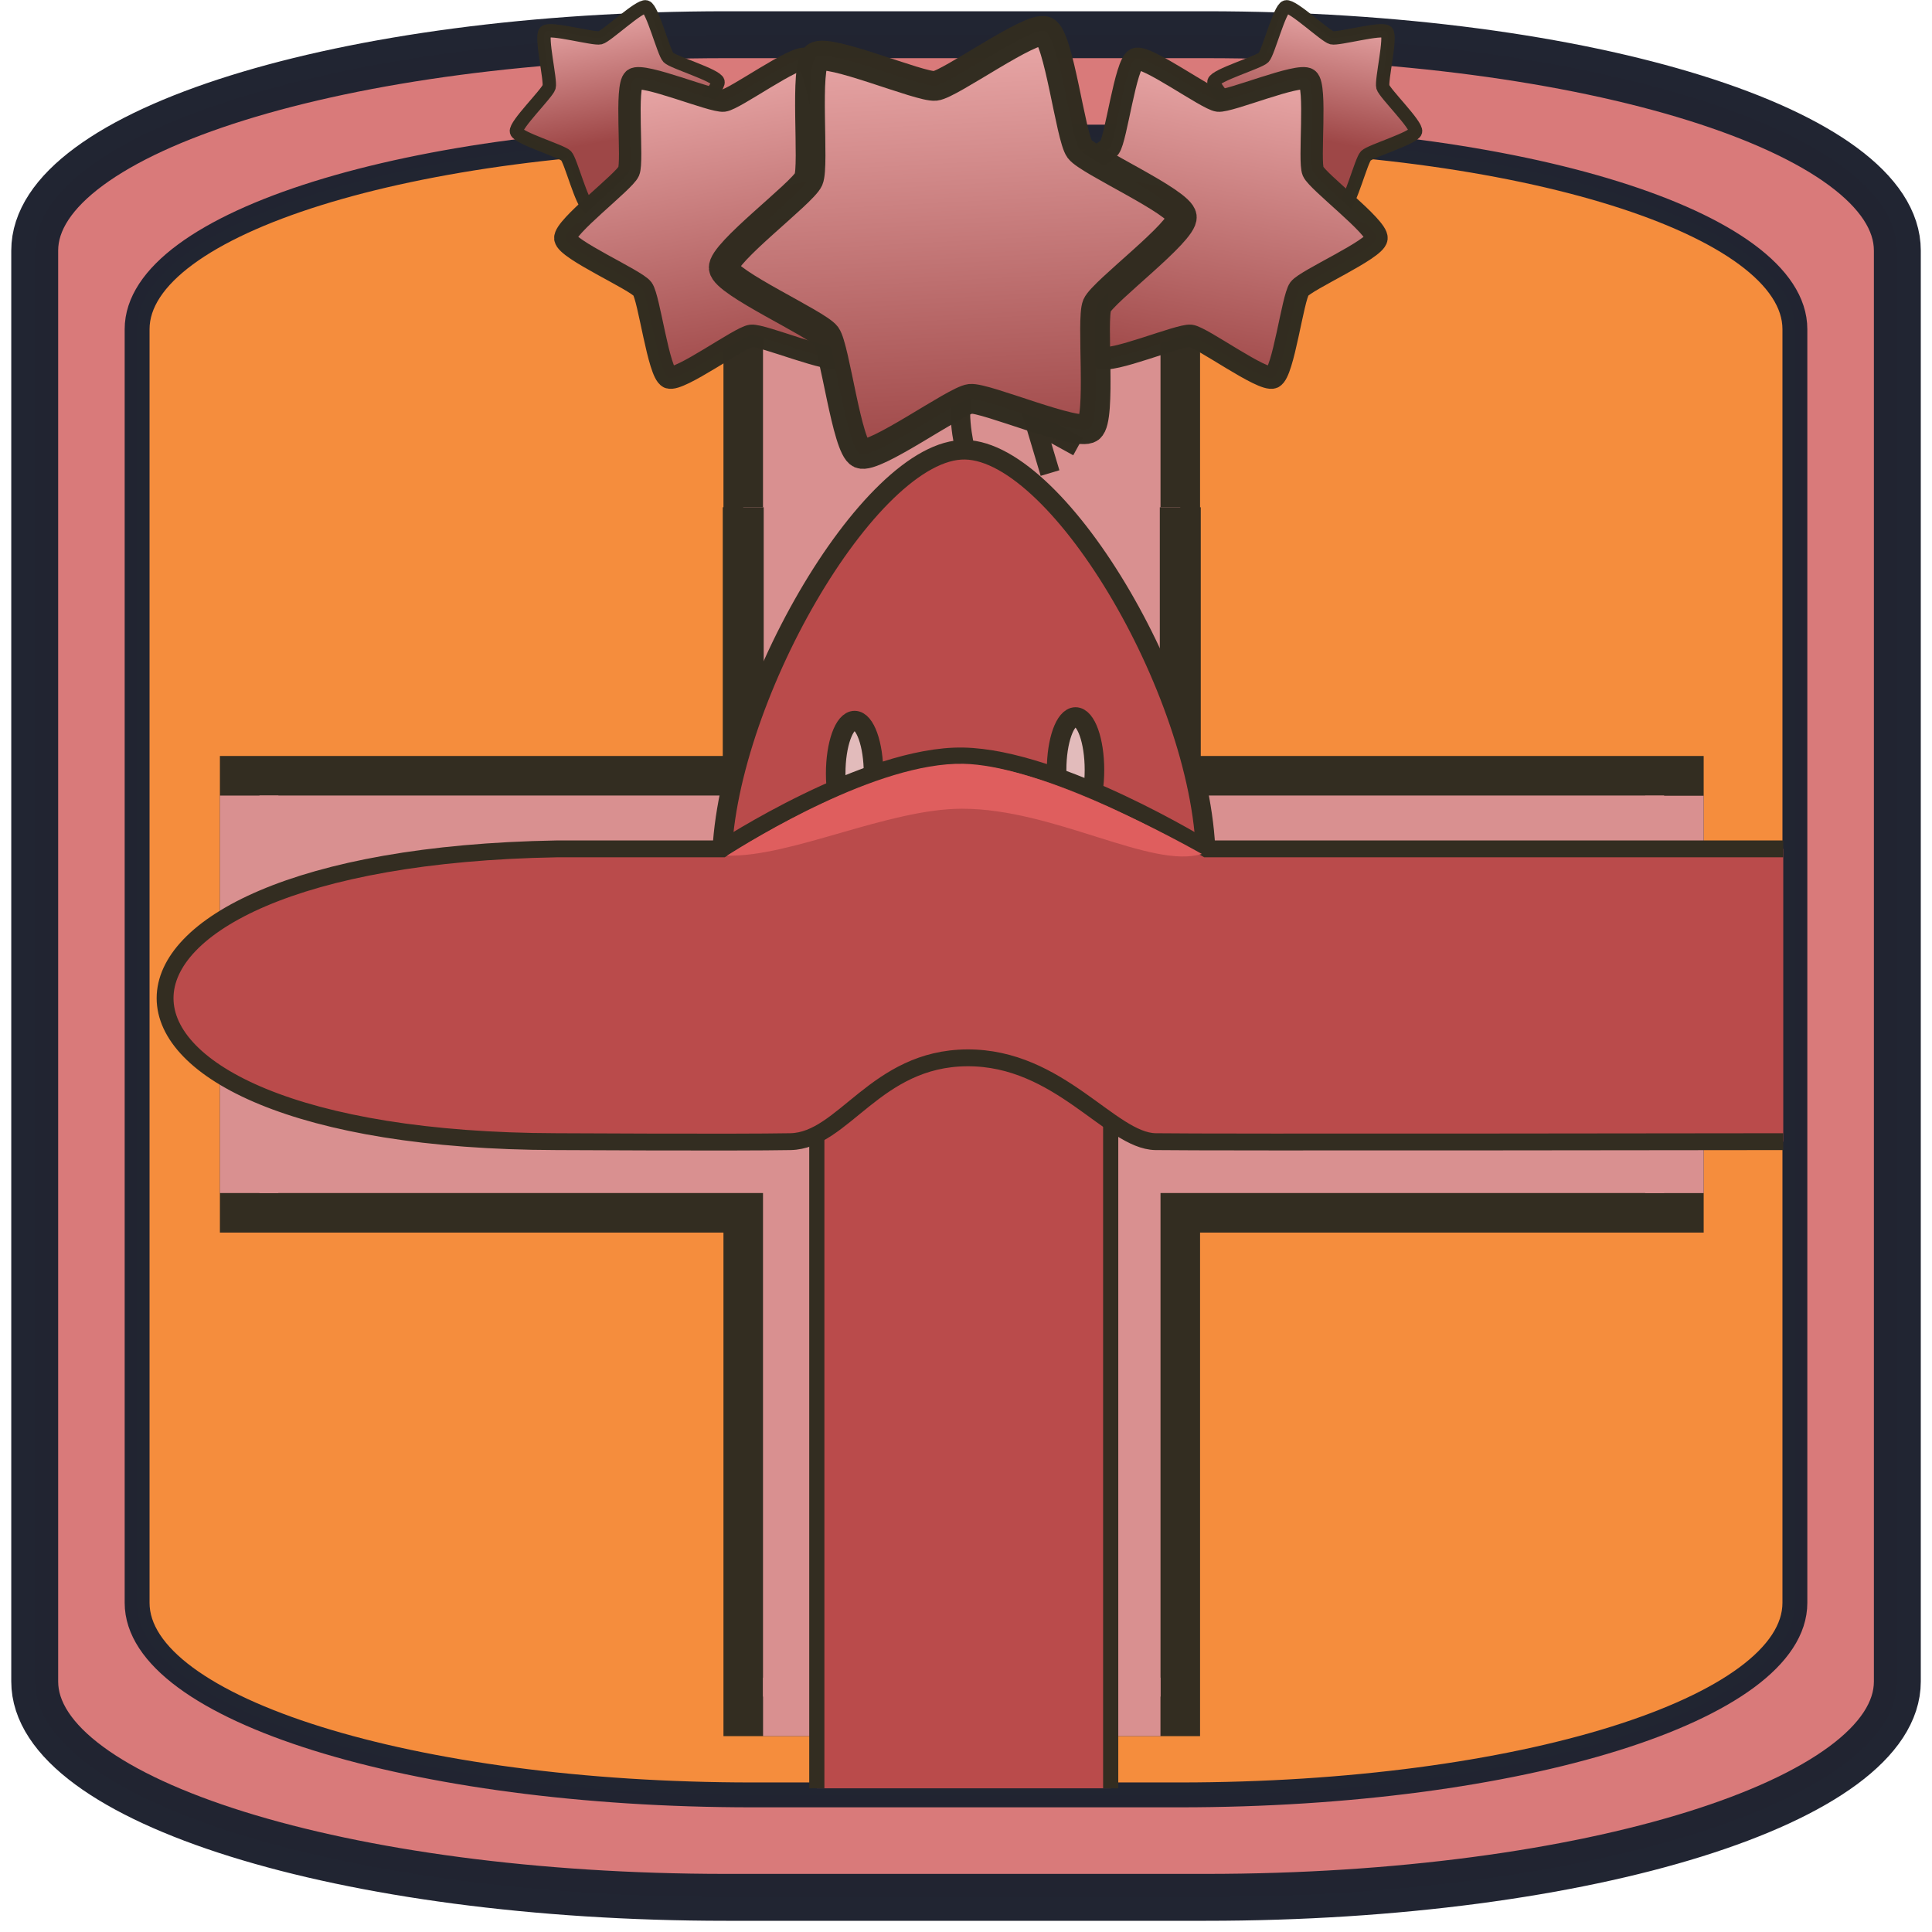
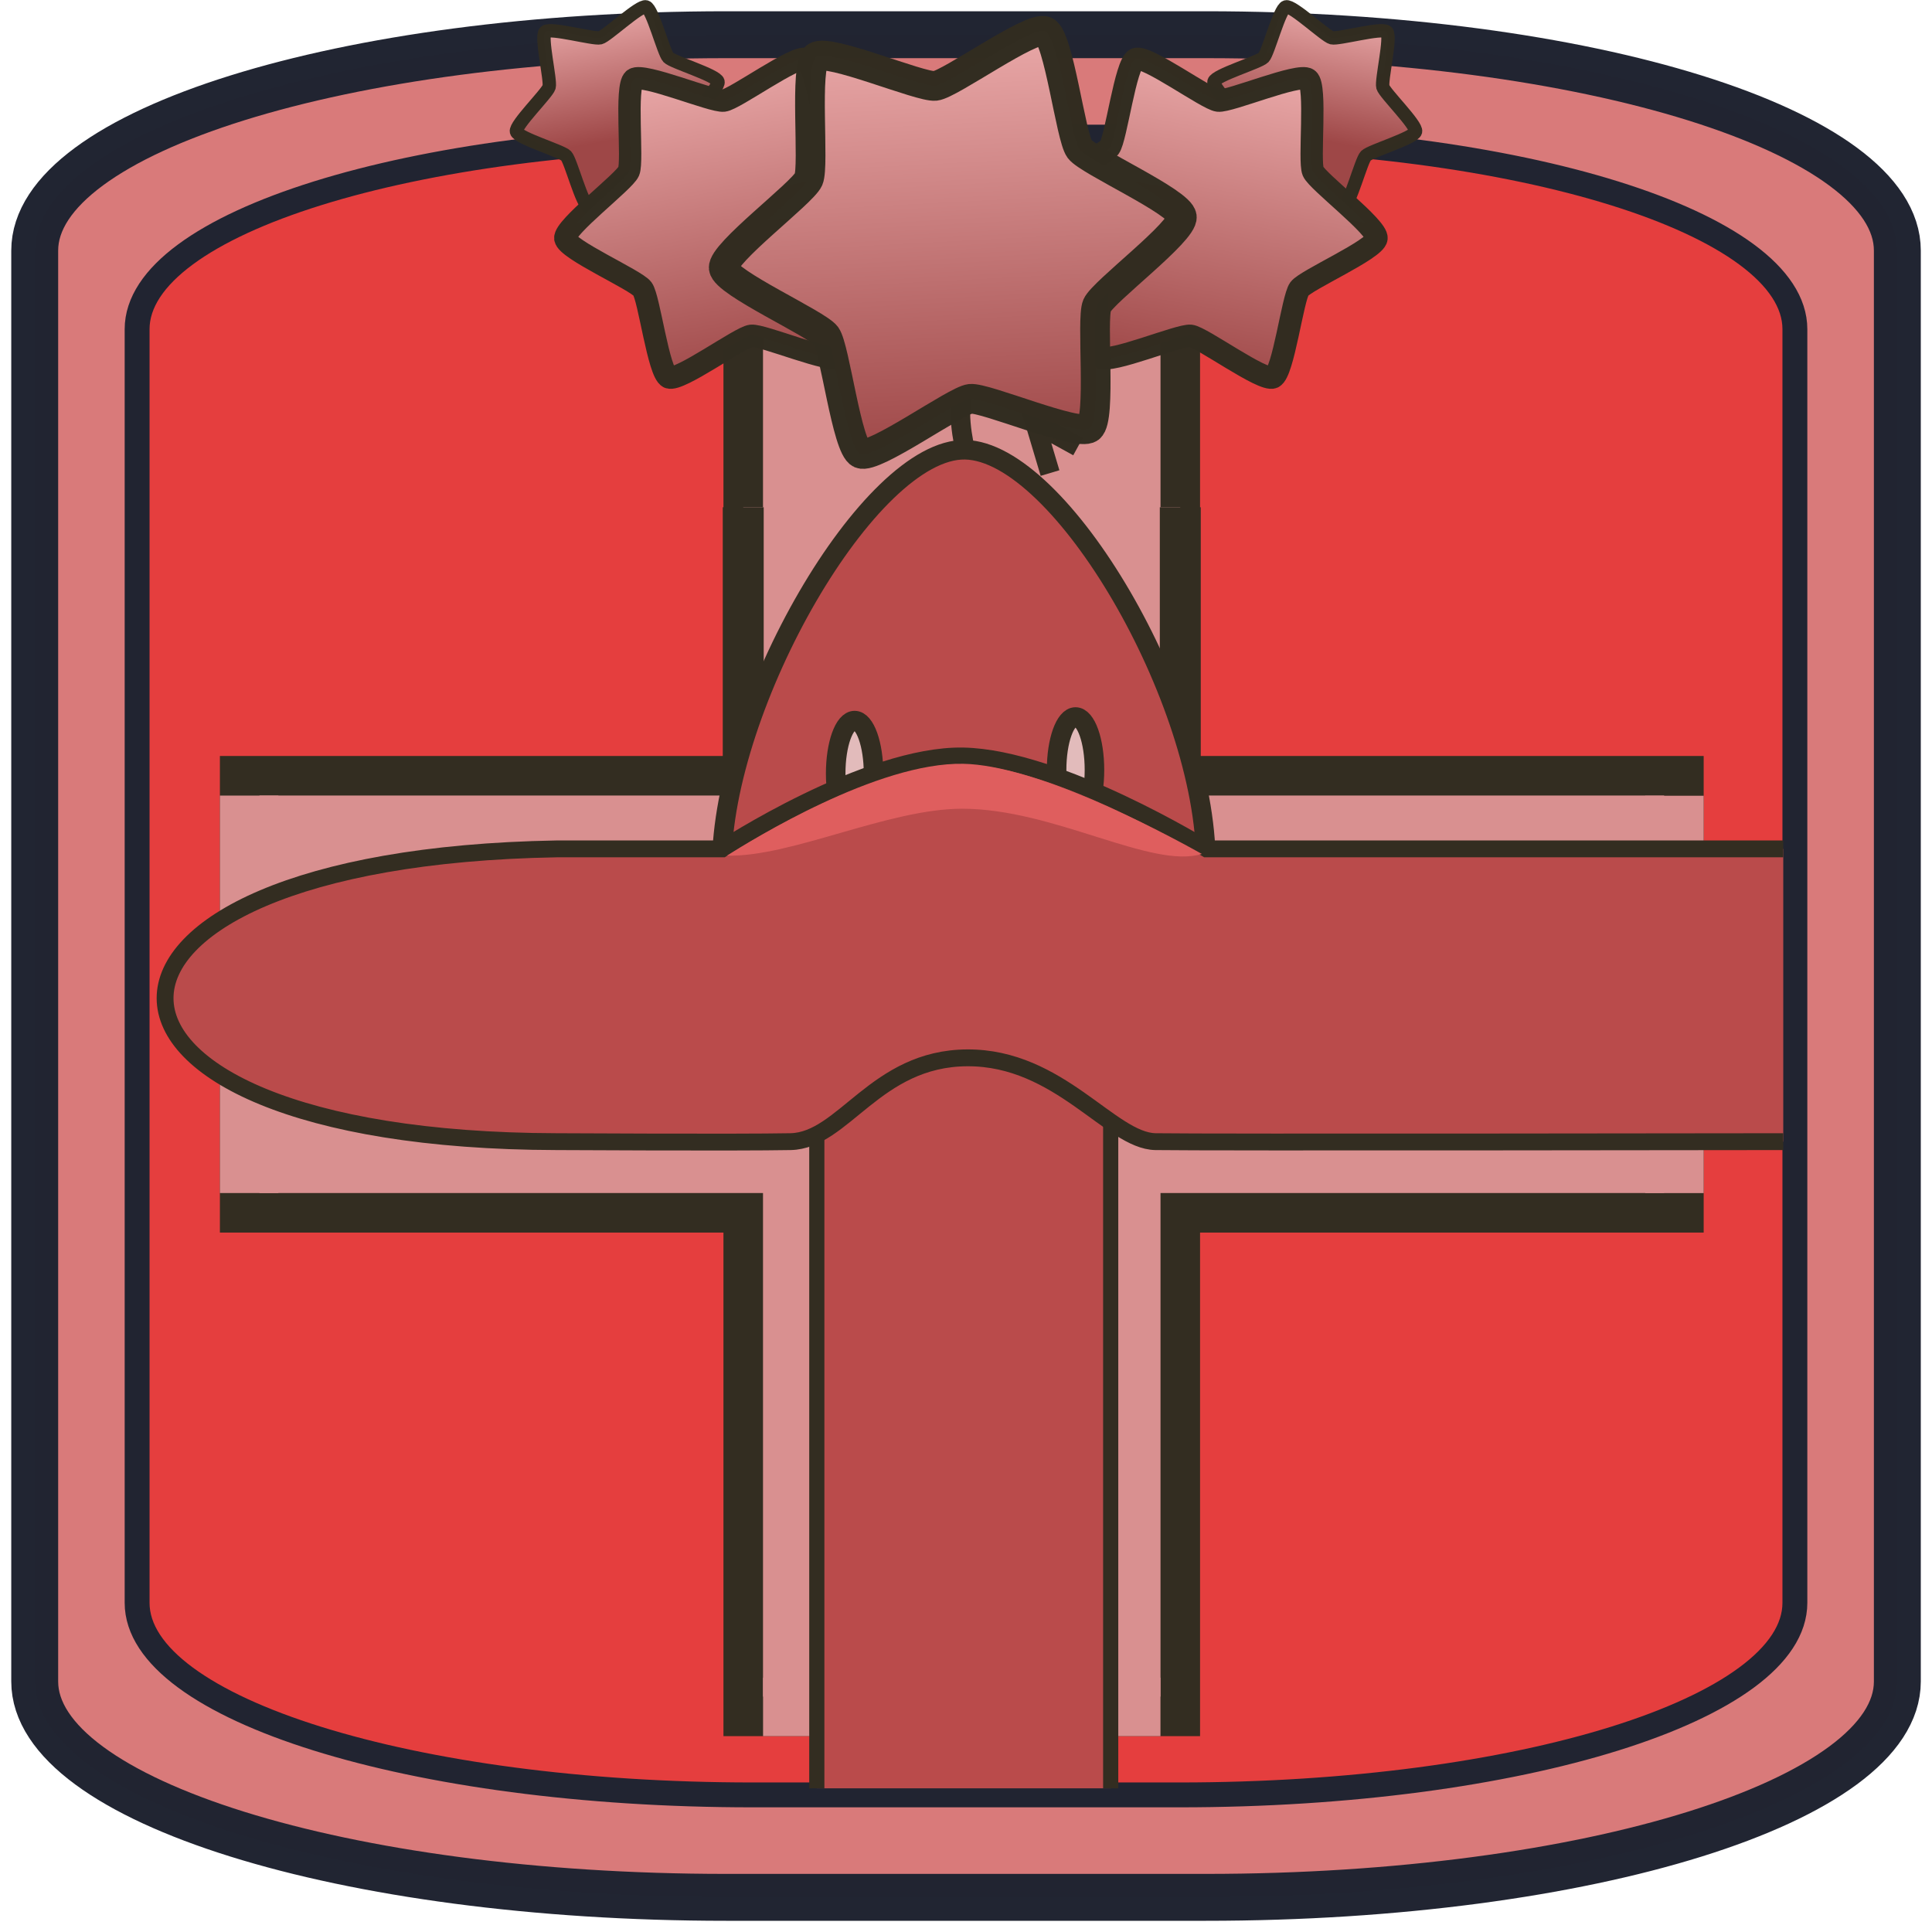
<svg xmlns="http://www.w3.org/2000/svg" xmlns:xlink="http://www.w3.org/1999/xlink" width="130" height="130" viewBox="0 0 34.396 34.396" version="1.1" id="svg1">
  <defs id="defs1">
    <linearGradient id="linearGradient23">
      <stop style="stop-color:#f2b3b3;stop-opacity:1;" offset="0" id="stop23" />
      <stop style="stop-color:#9e4747;stop-opacity:1;" offset="1" id="stop24" />
    </linearGradient>
    <linearGradient xlink:href="#linearGradient23" id="linearGradient24-4" x1="9.158" y1="0.654" x2="9.524" y2="7.639" gradientUnits="userSpaceOnUse" />
    <linearGradient xlink:href="#linearGradient37" id="linearGradient2" gradientUnits="userSpaceOnUse" x1="9.158" y1="0.654" x2="9.524" y2="7.639" />
    <linearGradient id="linearGradient37">
      <stop style="stop-color:#f2b4b4;stop-opacity:1;" offset="0" id="stop36" />
      <stop style="stop-color:#9e4747;stop-opacity:1;" offset="0.696" id="stop37" />
    </linearGradient>
    <linearGradient xlink:href="#linearGradient37" id="linearGradient12" gradientUnits="userSpaceOnUse" x1="9.158" y1="0.654" x2="9.524" y2="7.639" />
    <linearGradient xlink:href="#linearGradient23" id="linearGradient13" gradientUnits="userSpaceOnUse" x1="9.158" y1="0.654" x2="9.524" y2="7.639" />
    <linearGradient xlink:href="#linearGradient23" id="linearGradient14" gradientUnits="userSpaceOnUse" x1="9.158" y1="0.654" x2="9.524" y2="7.639" />
  </defs>
  <g id="layer1">
    <rect style="fill:#d97a7a;stroke:#212532;stroke-width:0.835;stroke-linejoin:round;stroke-miterlimit:8.2;stroke-opacity:0.996;stroke-dasharray:none;fill-opacity:1" id="rect1" width="33.161" height="33.161" x="0.618" y="0.618" ry="3.843" rx="12.308" />
-     <rect style="fill:#f58d3d;stroke:#212532;stroke-width:0.443;stroke-linejoin:round;stroke-miterlimit:8.2;stroke-dasharray:none;stroke-opacity:0.996;fill-opacity:1" id="rect1-8" width="29.514" height="29.514" x="2.441" y="2.441" ry="3.42" rx="10.954" />
+     <rect style="fill:#e53e3e;stroke:#212532;stroke-width:0.443;stroke-linejoin:round;stroke-miterlimit:8.2;stroke-dasharray:none;stroke-opacity:0.996;fill-opacity:1" id="rect1-8" width="29.514" height="29.514" x="2.441" y="2.441" ry="3.42" rx="10.954" />
    <path d="M 13.232,4.846 V 13.811 H 4.267 v 7.781 h 8.965 v 8.965 h 7.781 V 21.592 H 29.979 V 13.811 H 21.013 V 4.846 Z" style="fill:#d99090;fill-opacity:1;stroke:#332d21;stroke-width:0.704;stroke-dasharray:none" id="path2" />
    <rect style="fill:#d99090;fill-opacity:1;stroke:#332d21;stroke-width:0;stroke-dasharray:none" id="rect2" width="7.08" height="1.041" x="13.582" y="4.494" ry="0" />
    <rect style="fill:#d99090;fill-opacity:1;stroke:#332d21;stroke-width:0;stroke-dasharray:none" id="rect2-8" width="7.074" height="1.041" x="14.167" y="-30.331" ry="0" transform="rotate(90)" />
    <rect style="fill:#d99090;fill-opacity:1;stroke:#332d21;stroke-width:0;stroke-dasharray:none" id="rect2-6" width="7.076" height="1.041" x="14.164" y="-4.956" ry="0" transform="rotate(90)" />
    <rect style="fill:#d99090;fill-opacity:1;stroke:#332d21;stroke-width:0;stroke-dasharray:none" id="rect2-1" width="7.075" height="1.041" x="13.585" y="29.868" ry="0" />
    <path id="rect6" style="fill:#d99090;stroke:#332d21;stroke-width:0.729;stroke-dasharray:none" d="M 21.013,9.031 V 18.37 H 13.232 V 9.031" />
    <path id="rect3-1" style="fill:#ba4b4b;stroke:#332d21;stroke-width:0.27;stroke-dasharray:none" d="M 14.542,31.838 V 14.174 c 0.022,-7.515 5.071,-7.515 5.232,0 v 17.664" />
    <path id="path3" style="fill:#ba4b4b;stroke:#332d21;stroke-width:0.348;stroke-dasharray:none" d="m 17.183,18.37 c -2.38,0 -4.333,-0.098 -4.333,-2.96 0,-2.862 2.631,-7.436 4.333,-7.403 1.702,0.033 4.284,4.446 4.286,7.356 0.001,2.909 -1.905,3.007 -4.286,3.007 z" />
    <ellipse style="fill:#e2bbbb;fill-opacity:1;stroke:#332d21;stroke-width:0.348;stroke-dasharray:none" id="path4" cx="15.215" cy="13.772" rx="0.337" ry="0.943" />
    <ellipse style="fill:#e2bbbb;fill-opacity:1;stroke:#332d21;stroke-width:0.348;stroke-dasharray:none" id="path4-4" cx="19.148" cy="13.708" rx="0.337" ry="0.943" />
    <path style="fill:#e2bbbb;fill-opacity:0;stroke:#332d21;stroke-width:0.348;stroke-dasharray:none" d="m 17.183,8.007 c 0,0 -0.222,-0.877 0.053,-1.14 0.223,-0.213 0.669,-0.172 0.924,0 0.199,0.134 0.269,0.667 0.269,0.667" id="path5" />
    <path style="fill:#e2bbbb;fill-opacity:0;stroke:#332d21;stroke-width:0.348;stroke-dasharray:none" d="m 19.191,7.953 -0.762,-0.419 0.265,0.888" id="path6" />
    <path id="rect3" style="fill:#ba4b4b;stroke:#332d21;stroke-width:0.3;stroke-dasharray:none" d="m 31.748,20.325 c 0,0 -10.38,0.015 -11.177,0 -0.797,-0.015 -1.711,-1.5 -3.35,-1.492 -1.639,0.008 -2.201,1.475 -3.149,1.492 -0.948,0.018 -4.164,0 -4.164,0 -9.292,-0.022 -9.292,-5.052 0,-5.212 h 2.95 c 0,0 2.579,-1.687 4.29,-1.654 1.711,0.033 4.333,1.654 4.333,1.654 h 10.267" />
    <path d="m 21.397,15.203 c -0.817,-0.457 -2.965,-1.58 -4.248,-1.605 -1.528,-0.029 -3.748,1.348 -4.206,1.635 1.145,0.029 2.867,-0.835 4.188,-0.835 1.634,7.1e-5 3.371,1.082 4.266,0.805 z" style="fill:#df5e5e;fill-opacity:1;stroke:#332d21;stroke-width:0" id="path11" />
    <path style="fill:url(#linearGradient12);fill-opacity:1;fill-rule:nonzero;stroke:#322d21;stroke-width:0.443;stroke-linejoin:round;stroke-miterlimit:8.2;stroke-opacity:0.996" id="path1-5-7-01" d="M 11.386,7.222 C 11.206,7.354 9.83,6.763 9.608,6.788 9.387,6.813 8.175,7.693 7.971,7.604 7.767,7.515 7.59,6.027 7.458,5.848 7.325,5.669 5.957,5.059 5.932,4.837 5.908,4.616 7.107,3.719 7.197,3.515 7.286,3.311 7.13,1.821 7.309,1.689 7.488,1.557 8.865,2.147 9.086,2.122 9.308,2.098 10.52,1.218 10.724,1.307 c 0.204,0.089 0.381,1.577 0.513,1.756 0.132,0.179 1.5,0.789 1.525,1.01 0.025,0.221 -1.175,1.118 -1.264,1.322 -0.089,0.204 0.067,1.694 -0.112,1.826 z" transform="matrix(-0.5332455,-0.07044998,-0.07044998,0.5332455,28.70504,0.1811449)" />
    <path style="fill:url(#linearGradient2);fill-opacity:1;fill-rule:nonzero;stroke:#322d21;stroke-width:0.443;stroke-linejoin:round;stroke-miterlimit:8.2;stroke-opacity:0.996" id="path1-5-7-01-0" d="M 11.386,7.222 C 11.206,7.354 9.83,6.763 9.608,6.788 9.387,6.813 8.175,7.693 7.971,7.604 7.767,7.515 7.59,6.027 7.458,5.848 7.325,5.669 5.957,5.059 5.932,4.837 5.908,4.616 7.107,3.719 7.197,3.515 7.286,3.311 7.13,1.821 7.309,1.689 7.488,1.557 8.865,2.147 9.086,2.122 9.308,2.098 10.52,1.218 10.724,1.307 c 0.204,0.089 0.381,1.577 0.513,1.756 0.132,0.179 1.5,0.789 1.525,1.01 0.025,0.221 -1.175,1.118 -1.264,1.322 -0.089,0.204 0.067,1.694 -0.112,1.826 z" transform="matrix(0.5332455,-0.07044998,0.07044998,0.5332455,5.690536,0.1811449)" />
    <path style="fill:url(#linearGradient13);fill-rule:nonzero;stroke:#322d21;stroke-width:0.443;stroke-linejoin:round;stroke-miterlimit:8.2;stroke-opacity:0.996" id="path1-5-7-3" d="M 11.386,7.222 C 11.206,7.354 9.83,6.763 9.608,6.788 9.387,6.813 8.175,7.693 7.971,7.604 7.767,7.515 7.59,6.027 7.458,5.848 7.325,5.669 5.957,5.059 5.932,4.837 5.908,4.616 7.107,3.719 7.197,3.515 7.286,3.311 7.13,1.821 7.309,1.689 7.488,1.557 8.865,2.147 9.086,2.122 9.308,2.098 10.52,1.218 10.724,1.307 c 0.204,0.089 0.381,1.577 0.513,1.756 0.132,0.179 1.5,0.789 1.525,1.01 0.025,0.221 -1.175,1.118 -1.264,1.322 -0.089,0.204 0.067,1.694 -0.112,1.826 z" transform="matrix(0.8746497,0.2028429,-0.2028429,0.8746497,14.17031,-1.907779)" />
    <path style="fill:url(#linearGradient14);fill-opacity:1;fill-rule:nonzero;stroke:#322d21;stroke-width:0.443;stroke-linejoin:round;stroke-miterlimit:8.2;stroke-opacity:0.996" id="path1-5-7-0-7" d="M 11.386,7.222 C 11.206,7.354 9.83,6.763 9.608,6.788 9.387,6.813 8.175,7.693 7.971,7.604 7.767,7.515 7.59,6.027 7.458,5.848 7.325,5.669 5.957,5.059 5.932,4.837 5.908,4.616 7.107,3.719 7.197,3.515 7.286,3.311 7.13,1.821 7.309,1.689 7.488,1.557 8.865,2.147 9.086,2.122 9.308,2.098 10.52,1.218 10.724,1.307 c 0.204,0.089 0.381,1.577 0.513,1.756 0.132,0.179 1.5,0.789 1.525,1.01 0.025,0.221 -1.175,1.118 -1.264,1.322 -0.089,0.204 0.067,1.694 -0.112,1.826 z" transform="matrix(-0.8746497,0.2028429,0.2028429,0.8746497,20.40047,-1.907779)" />
    <path style="fill:url(#linearGradient24-4);fill-rule:nonzero;stroke:#322d21;stroke-width:0.443;stroke-linejoin:round;stroke-miterlimit:8.2;stroke-opacity:0.996" id="path1-5-9-4" d="M 11.386,7.222 C 11.206,7.354 9.83,6.763 9.608,6.788 9.387,6.813 8.175,7.693 7.971,7.604 7.767,7.515 7.59,6.027 7.458,5.848 7.325,5.669 5.957,5.059 5.932,4.837 5.908,4.616 7.107,3.719 7.197,3.515 7.286,3.311 7.13,1.821 7.309,1.689 7.488,1.557 8.865,2.147 9.086,2.122 9.308,2.098 10.52,1.218 10.724,1.307 c 0.204,0.089 0.381,1.577 0.513,1.756 0.132,0.179 1.5,0.789 1.525,1.01 0.025,0.221 -1.175,1.118 -1.264,1.322 -0.089,0.204 0.067,1.694 -0.112,1.826 z" transform="matrix(1.194128,0,0,1.194128,5.801239,-1.004992)" />
  </g>
</svg>
